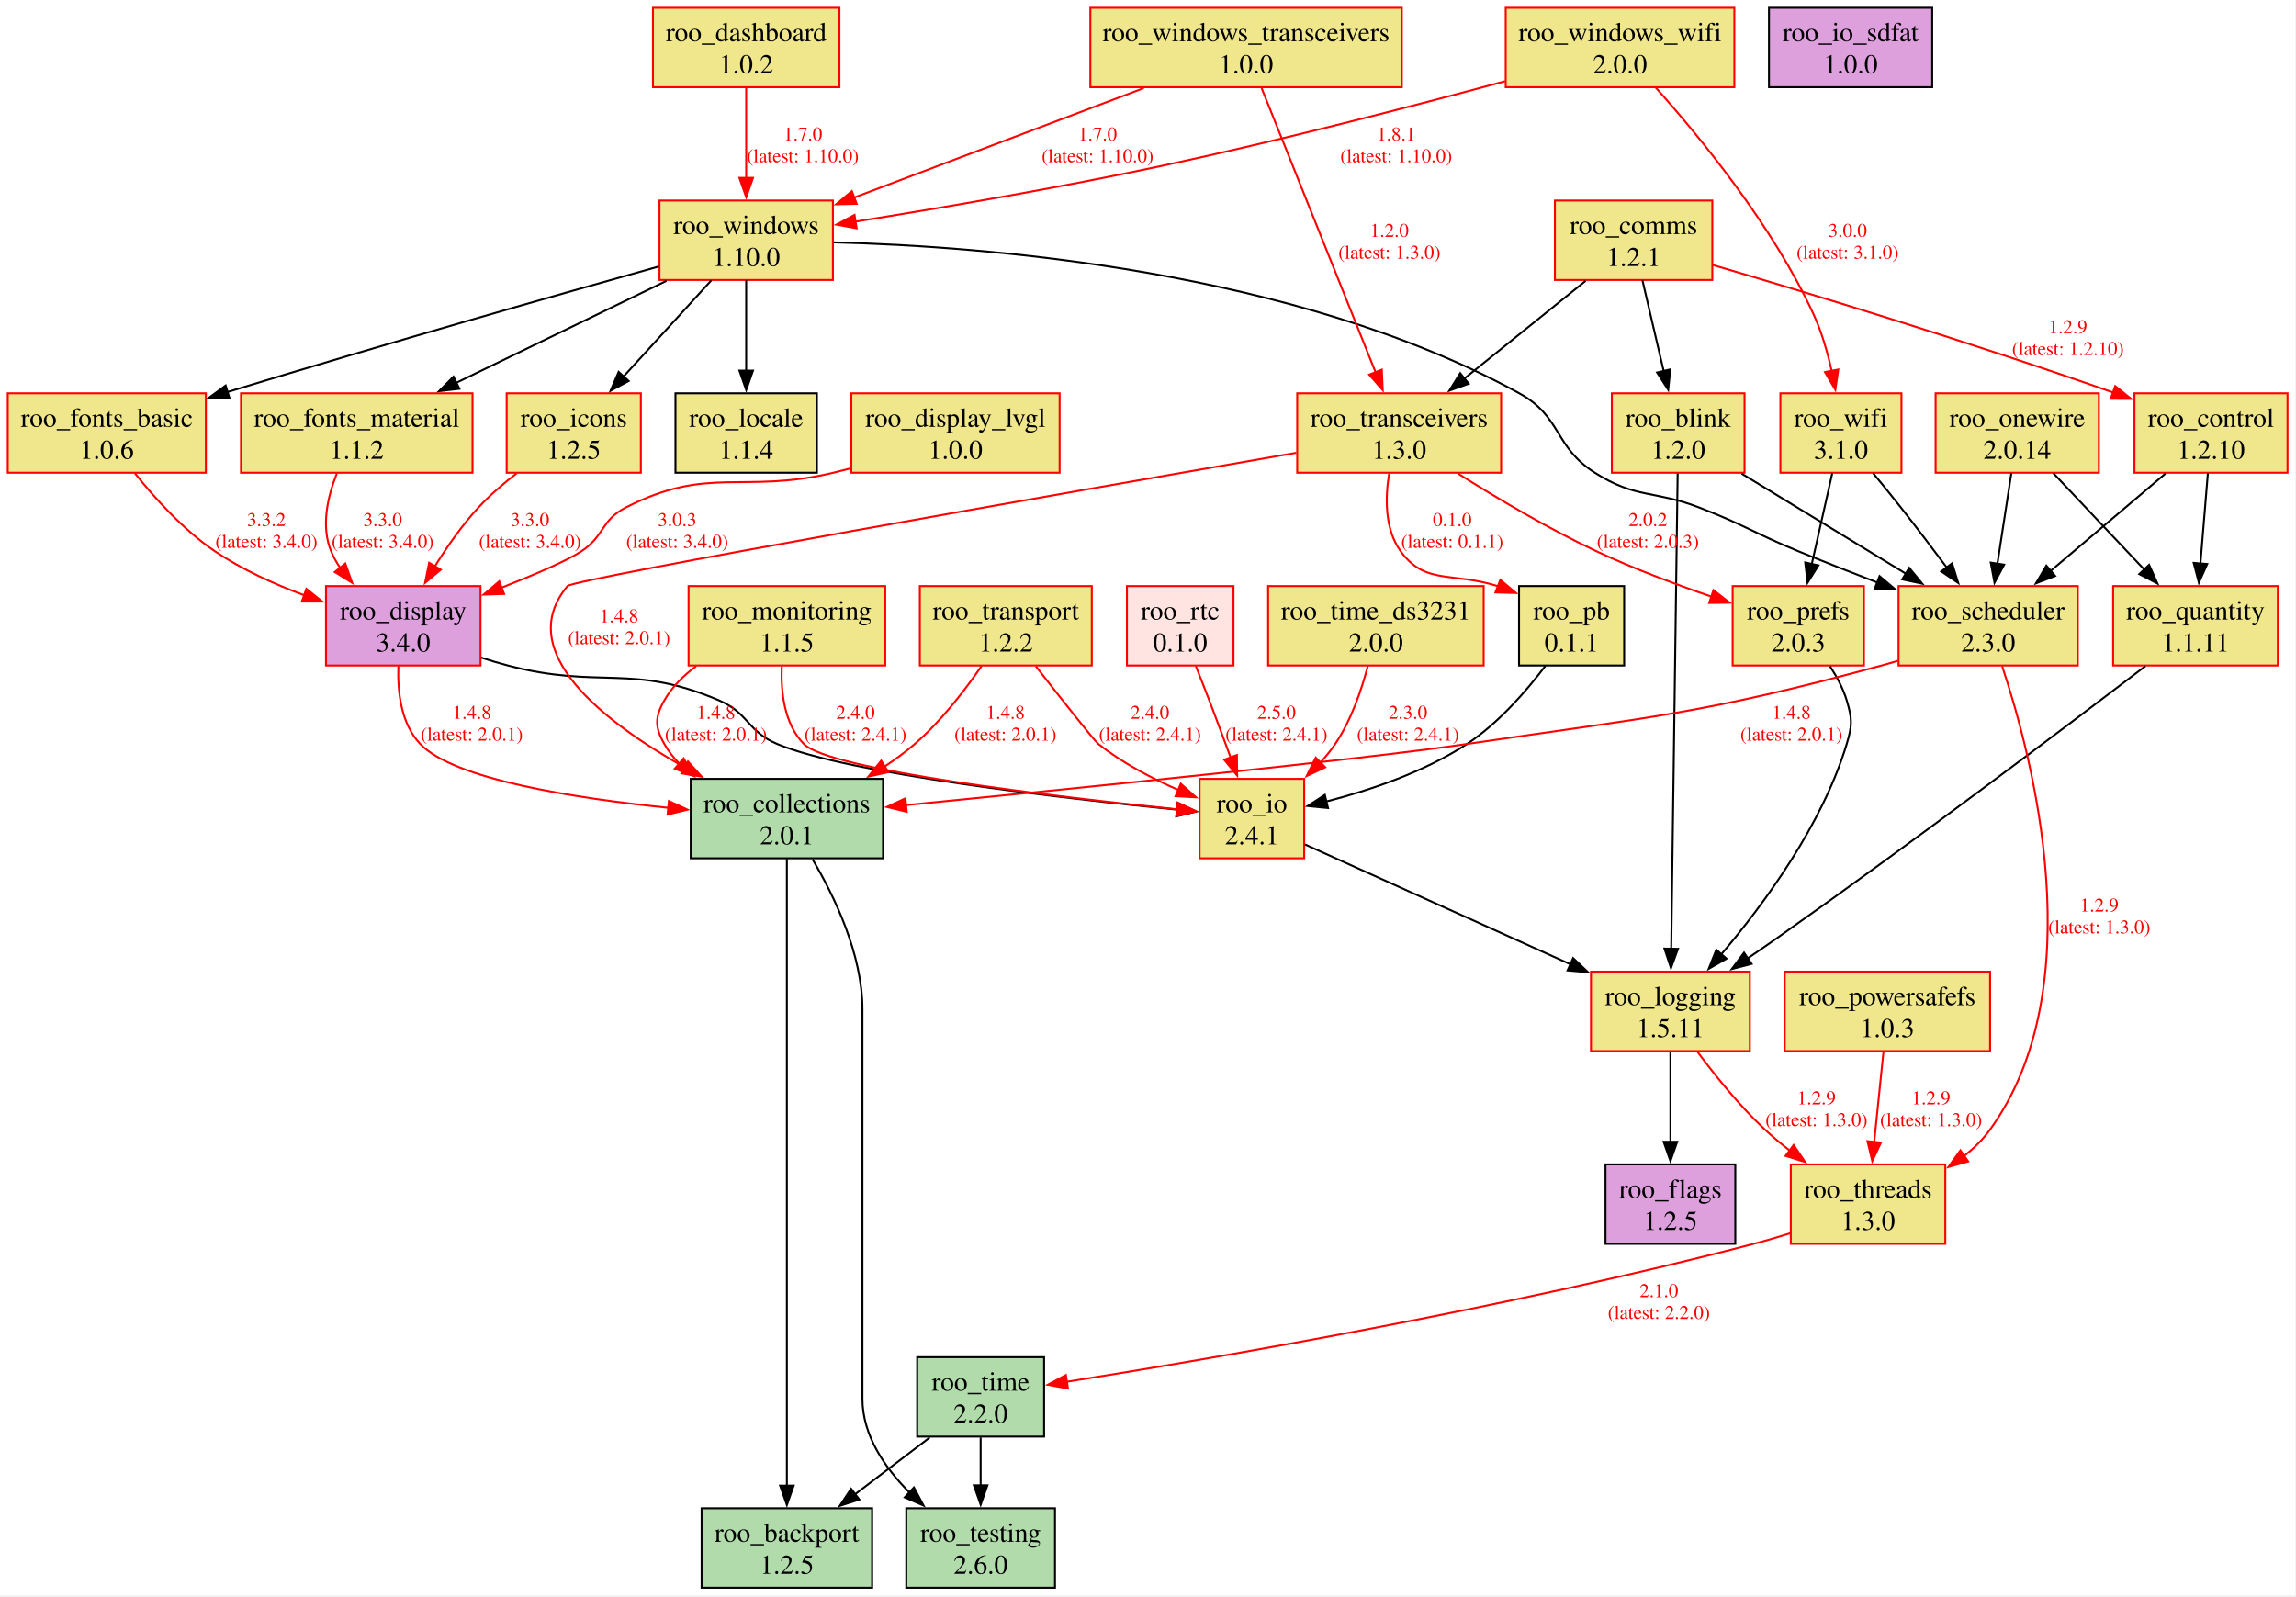
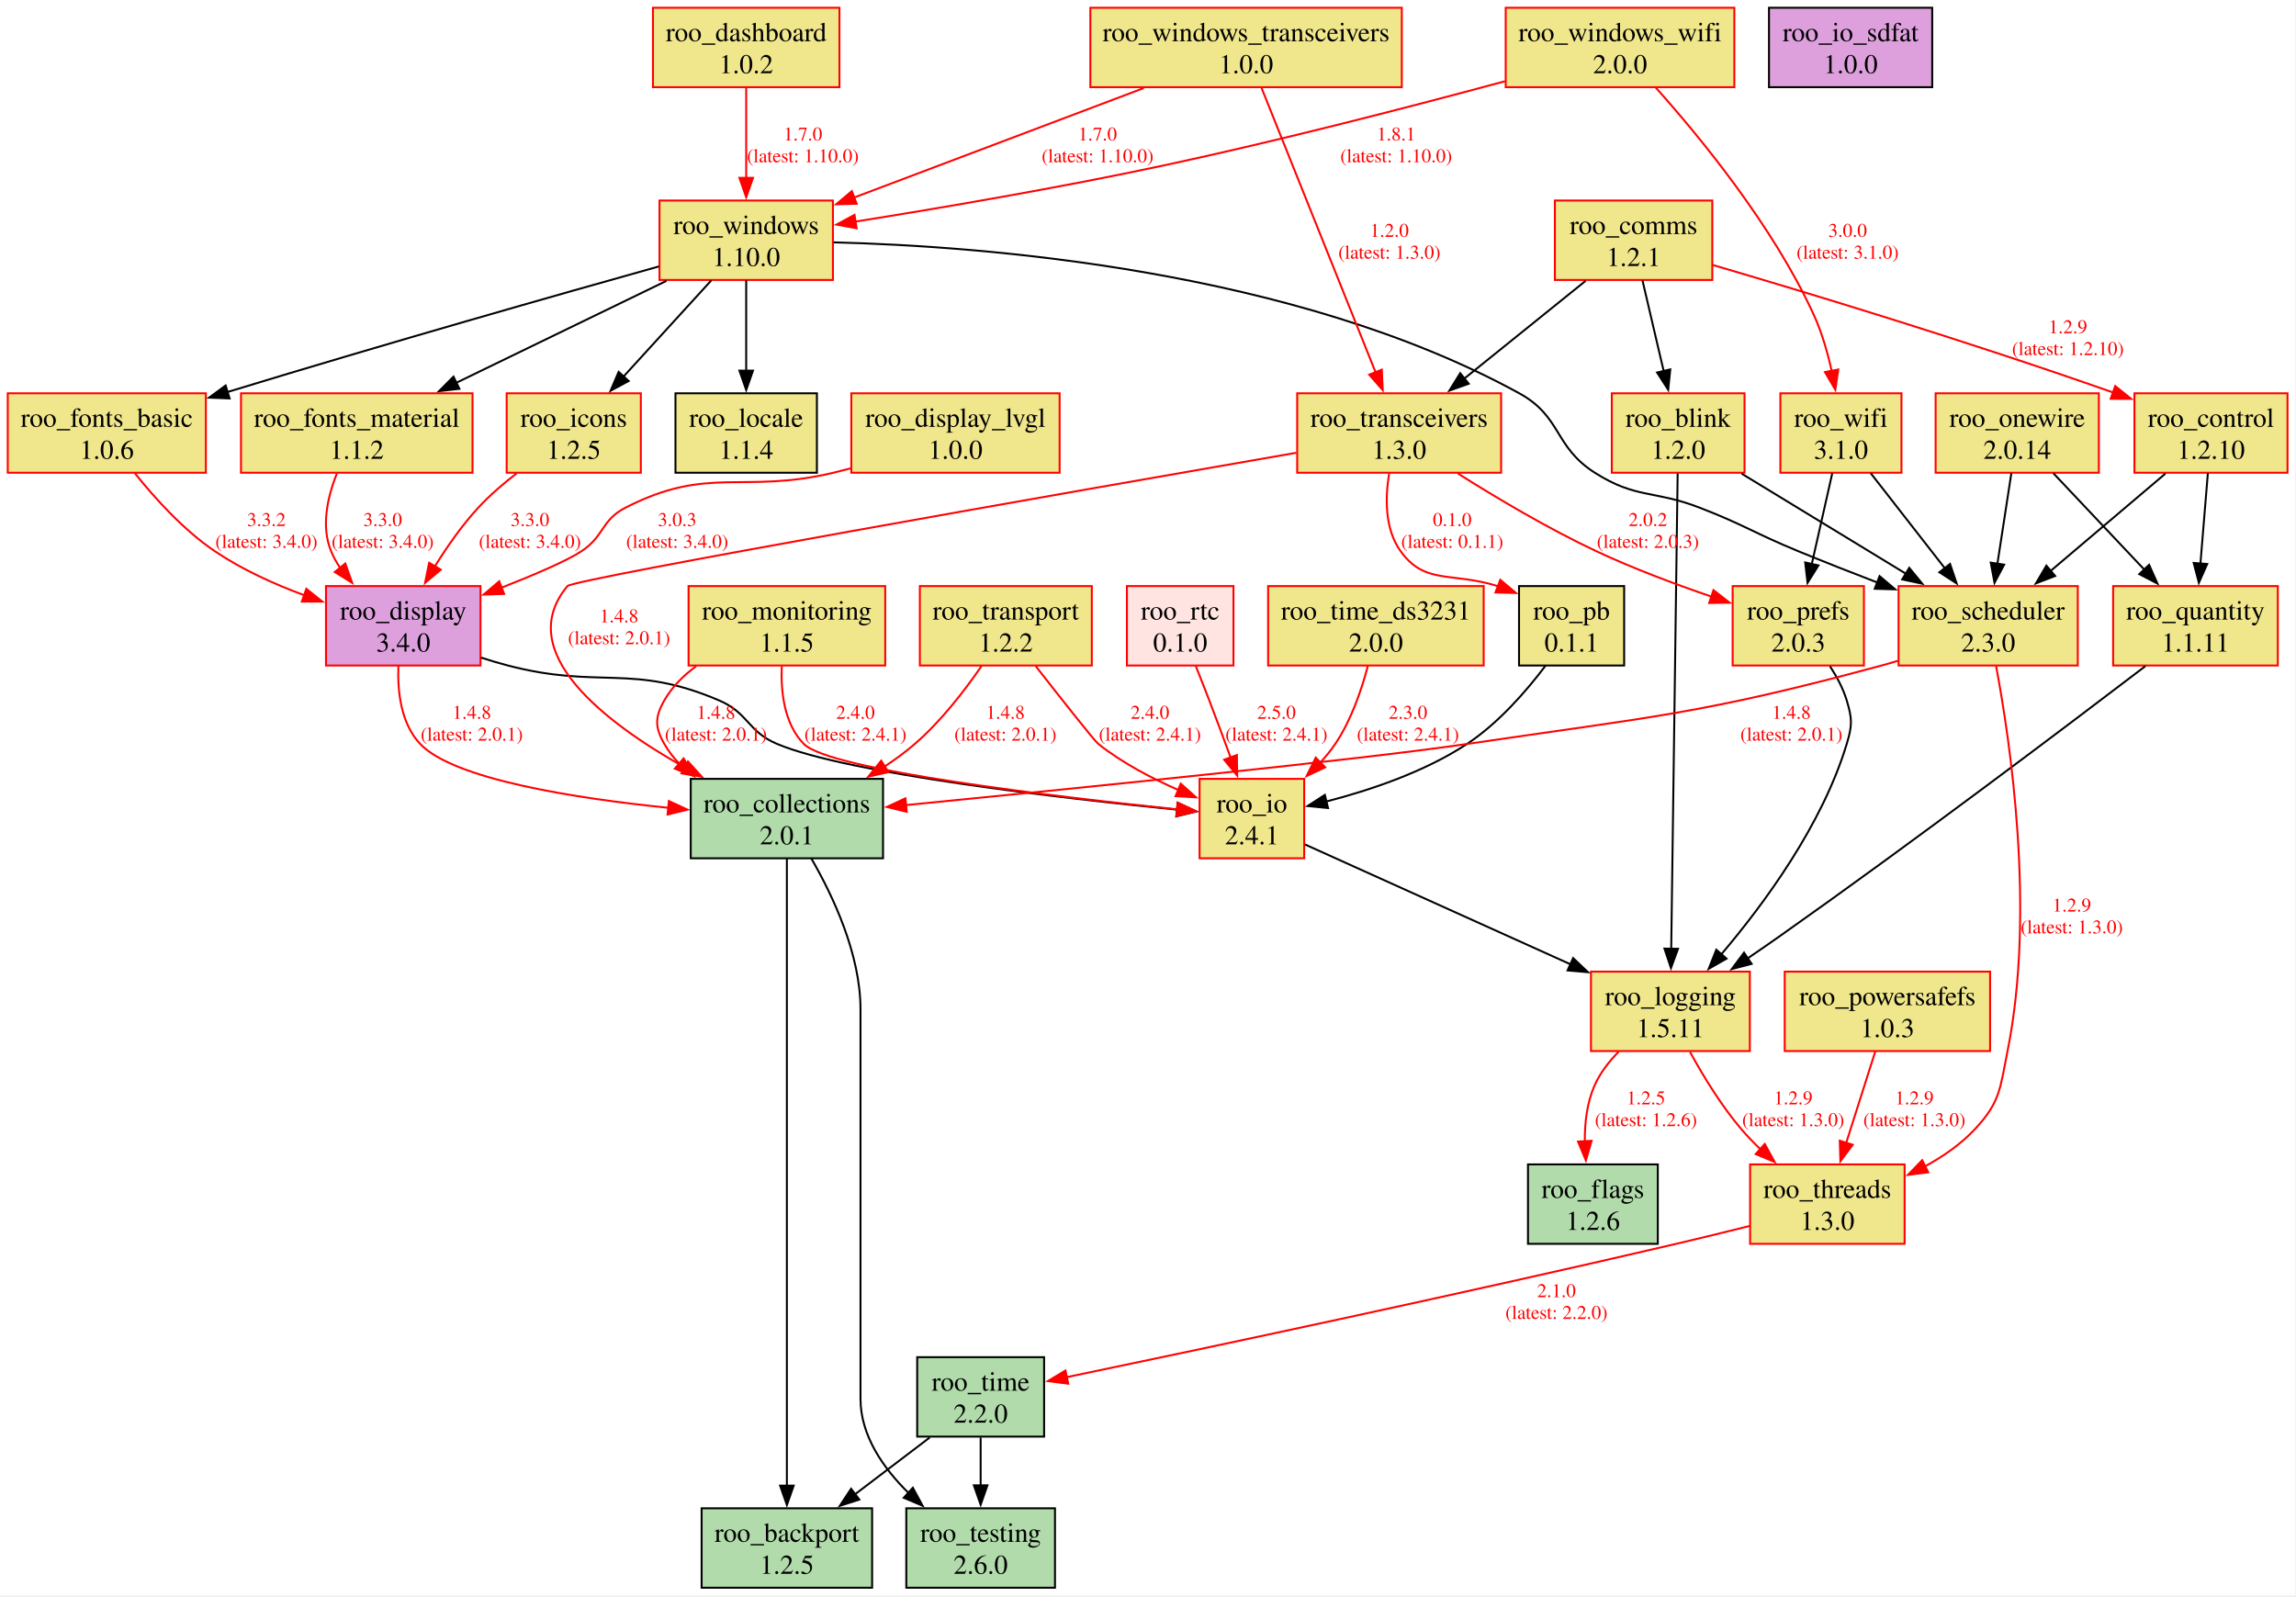
<svg xmlns="http://www.w3.org/2000/svg" width="1185pt" height="824pt" viewBox="0.00 0.00 1185.00 824.00">
  <g id="graph0" class="graph" transform="scale(1 1) rotate(0) translate(4 819.5)">
    <polygon fill="white" stroke="none" points="-4,4 -4,-819.5 1180.62,-819.5 1180.62,4 -4,4" />
    <g id="node1" class="node">
      <polygon fill="#b1dbab" stroke="black" points="446.12,-41 358.12,-41 358.12,0 446.12,0 446.12,-41" />
      <text xml:space="preserve" text-anchor="middle" x="402.12" y="-23.7" font-family="Times,serif" font-size="14.00">roo_backport</text>
      <text xml:space="preserve" text-anchor="middle" x="402.12" y="-7.2" font-family="Times,serif" font-size="14.00">1.2.5</text>
    </g>
    <g id="node2" class="node">
      <polygon fill="khaki" stroke="red" points="896.38,-616.5 827.88,-616.5 827.88,-575.5 896.38,-575.5 896.38,-616.5" />
      <text xml:space="preserve" text-anchor="middle" x="862.12" y="-599.2" font-family="Times,serif" font-size="14.00">roo_blink</text>
      <text xml:space="preserve" text-anchor="middle" x="862.12" y="-582.7" font-family="Times,serif" font-size="14.00">1.2.0</text>
    </g>
    <g id="node16" class="node">
      <polygon fill="khaki" stroke="red" points="899.12,-318 817.12,-318 817.12,-277 899.12,-277 899.12,-318" />
      <text xml:space="preserve" text-anchor="middle" x="858.12" y="-300.7" font-family="Times,serif" font-size="14.00">roo_logging</text>
      <text xml:space="preserve" text-anchor="middle" x="858.12" y="-284.2" font-family="Times,serif" font-size="14.00">1.5.11</text>
    </g>
    <g id="edge1" class="edge">
      <path fill="none" stroke="black" d="M861.86,-575.09C861.17,-524.45 859.37,-390.47 858.54,-329.5" />
      <polygon fill="black" stroke="black" points="862.05,-329.79 858.41,-319.84 855.05,-329.89 862.05,-329.79" />
    </g>
    <g id="node24" class="node">
      <polygon fill="khaki" stroke="red" points="1068.38,-517 975.88,-517 975.88,-476 1068.38,-476 1068.38,-517" />
      <text xml:space="preserve" text-anchor="middle" x="1022.12" y="-499.7" font-family="Times,serif" font-size="14.00">roo_scheduler</text>
      <text xml:space="preserve" text-anchor="middle" x="1022.12" y="-483.2" font-family="Times,serif" font-size="14.00">2.3.0</text>
    </g>
    <g id="edge2" class="edge">
      <path fill="none" stroke="black" d="M894.89,-575.03C919.37,-560.11 953.05,-539.59 979.61,-523.41" />
      <polygon fill="black" stroke="black" points="981.39,-526.42 988.11,-518.23 977.75,-520.44 981.39,-526.42" />
    </g>
    <g id="node3" class="node">
      <polygon fill="#b1dbab" stroke="black" points="451.75,-417.5 352.5,-417.5 352.5,-376.5 451.75,-376.5 451.75,-417.5" />
      <text xml:space="preserve" text-anchor="middle" x="402.12" y="-400.2" font-family="Times,serif" font-size="14.00">roo_collections</text>
      <text xml:space="preserve" text-anchor="middle" x="402.12" y="-383.7" font-family="Times,serif" font-size="14.00">2.0.1</text>
    </g>
    <g id="edge4" class="edge">
      <path fill="none" stroke="black" d="M402.12,-376.21C402.12,-356.51 402.12,-325.41 402.12,-298.5 402.12,-298.5 402.12,-298.5 402.12,-97.5 402.12,-82.7 402.12,-66.28 402.12,-52.51" />
      <polygon fill="black" stroke="black" points="405.63,-52.7 402.13,-42.7 398.63,-52.7 405.63,-52.7" />
    </g>
    <g id="node25" class="node">
      <polygon fill="#b1dbab" stroke="black" points="540.5,-41 463.75,-41 463.75,0 540.5,0 540.5,-41" />
      <text xml:space="preserve" text-anchor="middle" x="502.12" y="-23.7" font-family="Times,serif" font-size="14.00">roo_testing</text>
      <text xml:space="preserve" text-anchor="middle" x="502.12" y="-7.2" font-family="Times,serif" font-size="14.00">2.6.0</text>
    </g>
    <g id="edge3" class="edge">
-       <path fill="none" stroke="black" d="M415.33,-376.01C426.64,-356.92 441.12,-326.94 441.12,-298.5 441.12,-298.5 441.12,-298.5 441.12,-97.5 441.12,-78.73 452.59,-61.95 465.57,-48.96" />
-       <polygon fill="black" stroke="black" points="467.69,-51.77 472.66,-42.41 462.94,-46.63 467.69,-51.77" />
+       <path fill="none" stroke="black" d="M414.78,-376.33C425.83,-357.23 440.12,-327.02 440.12,-298.5 440.12,-298.5 440.12,-298.5 440.12,-97.5 440.12,-78.6 451.77,-61.81 464.97,-48.85" />
+       <polygon fill="black" stroke="black" points="467.13,-51.61 472.18,-42.3 462.43,-46.43 467.13,-51.61" />
    </g>
    <g id="node4" class="node">
      <polygon fill="khaki" stroke="red" points="879.75,-716 798.5,-716 798.5,-675 879.75,-675 879.75,-716" />
      <text xml:space="preserve" text-anchor="middle" x="839.12" y="-698.7" font-family="Times,serif" font-size="14.00">roo_comms</text>
      <text xml:space="preserve" text-anchor="middle" x="839.12" y="-682.2" font-family="Times,serif" font-size="14.00">1.2.1</text>
    </g>
    <g id="edge5" class="edge">
      <path fill="none" stroke="black" d="M843.7,-674.77C846.42,-663.06 849.95,-647.93 853.12,-634.5 853.63,-632.35 854.16,-630.13 854.69,-627.9" />
      <polygon fill="black" stroke="black" points="858.06,-628.86 856.99,-618.32 851.25,-627.23 858.06,-628.86" />
    </g>
    <g id="node5" class="node">
      <polygon fill="khaki" stroke="red" points="1176.62,-616.5 1097.62,-616.5 1097.62,-575.5 1176.62,-575.5 1176.62,-616.5" />
      <text xml:space="preserve" text-anchor="middle" x="1137.12" y="-599.2" font-family="Times,serif" font-size="14.00">roo_control</text>
      <text xml:space="preserve" text-anchor="middle" x="1137.12" y="-582.7" font-family="Times,serif" font-size="14.00">1.2.10</text>
    </g>
    <g id="edge6" class="edge">
      <path fill="none" stroke="red" d="M879.98,-682.73C927.43,-668.83 1008.23,-644.47 1086.81,-616.85" />
      <polygon fill="red" stroke="red" points="1087.69,-620.25 1095.95,-613.61 1085.35,-613.65 1087.69,-620.25" />
      <text xml:space="preserve" text-anchor="middle" x="1063.28" y="-647.5" font-family="Times,serif" font-size="10.00" fill="red">1.2.9</text>
      <text xml:space="preserve" text-anchor="middle" x="1063.28" y="-636.25" font-family="Times,serif" font-size="10.00" fill="red">(latest: 1.2.10)</text>
    </g>
    <g id="node29" class="node">
      <polygon fill="khaki" stroke="red" points="770.75,-616.5 665.5,-616.5 665.5,-575.5 770.75,-575.5 770.75,-616.5" />
      <text xml:space="preserve" text-anchor="middle" x="718.12" y="-599.2" font-family="Times,serif" font-size="14.00">roo_transceivers</text>
      <text xml:space="preserve" text-anchor="middle" x="718.12" y="-582.7" font-family="Times,serif" font-size="14.00">1.3.0</text>
    </g>
    <g id="edge7" class="edge">
      <path fill="none" stroke="black" d="M814.35,-674.53C796.24,-659.94 771.48,-639.99 751.61,-623.98" />
      <polygon fill="black" stroke="black" points="754.03,-621.44 744.05,-617.89 749.64,-626.89 754.03,-621.44" />
    </g>
    <g id="node22" class="node">
      <polygon fill="khaki" stroke="red" points="1171.62,-517 1086.62,-517 1086.62,-476 1171.62,-476 1171.62,-517" />
      <text xml:space="preserve" text-anchor="middle" x="1129.12" y="-499.7" font-family="Times,serif" font-size="14.00">roo_quantity</text>
      <text xml:space="preserve" text-anchor="middle" x="1129.12" y="-483.2" font-family="Times,serif" font-size="14.00">1.1.11</text>
    </g>
    <g id="edge8" class="edge">
      <path fill="none" stroke="black" d="M1135.51,-575.27C1134.4,-561.79 1132.91,-543.66 1131.65,-528.29" />
      <polygon fill="black" stroke="black" points="1135.17,-528.39 1130.87,-518.71 1128.19,-528.96 1135.17,-528.39" />
    </g>
    <g id="edge9" class="edge">
      <path fill="none" stroke="black" d="M1113.58,-575.03C1096.44,-560.51 1073.05,-540.67 1054.21,-524.7" />
      <polygon fill="black" stroke="black" points="1056.69,-522.22 1046.8,-518.42 1052.16,-527.55 1056.69,-522.22" />
    </g>
    <g id="node6" class="node">
      <polygon fill="khaki" stroke="red" points="429.25,-815.5 333,-815.5 333,-774.5 429.25,-774.5 429.25,-815.5" />
      <text xml:space="preserve" text-anchor="middle" x="381.12" y="-798.2" font-family="Times,serif" font-size="14.00">roo_dashboard</text>
      <text xml:space="preserve" text-anchor="middle" x="381.12" y="-781.7" font-family="Times,serif" font-size="14.00">1.0.2</text>
    </g>
    <g id="node32" class="node">
      <polygon fill="khaki" stroke="red" points="425.88,-716 336.38,-716 336.38,-675 425.88,-675 425.88,-716" />
      <text xml:space="preserve" text-anchor="middle" x="381.12" y="-698.7" font-family="Times,serif" font-size="14.00">roo_windows</text>
      <text xml:space="preserve" text-anchor="middle" x="381.12" y="-682.2" font-family="Times,serif" font-size="14.00">1.10.0</text>
    </g>
    <g id="edge10" class="edge">
      <path fill="none" stroke="red" d="M381.12,-774.27C381.12,-760.79 381.12,-742.66 381.12,-727.29" />
      <polygon fill="red" stroke="red" points="384.63,-727.71 381.13,-717.71 377.63,-727.71 384.63,-727.71" />
      <text xml:space="preserve" text-anchor="middle" x="410.38" y="-747" font-family="Times,serif" font-size="10.00" fill="red">1.7.0</text>
      <text xml:space="preserve" text-anchor="middle" x="410.38" y="-735.75" font-family="Times,serif" font-size="10.00" fill="red">(latest: 1.10.0)</text>
    </g>
    <g id="node7" class="node">
      <polygon fill="plum" stroke="red" points="244,-517 164.25,-517 164.25,-476 244,-476 244,-517" />
      <text xml:space="preserve" text-anchor="middle" x="204.12" y="-499.7" font-family="Times,serif" font-size="14.00">roo_display</text>
      <text xml:space="preserve" text-anchor="middle" x="204.12" y="-483.2" font-family="Times,serif" font-size="14.00">3.4.0</text>
    </g>
    <g id="edge11" class="edge">
      <path fill="none" stroke="red" d="M201.61,-475.72C201.11,-462.64 202.87,-446.03 212.88,-435.5 230.23,-417.24 292.54,-407.49 340.98,-402.55" />
      <polygon fill="red" stroke="red" points="341.21,-406.05 350.83,-401.6 340.54,-399.08 341.21,-406.05" />
      <text xml:space="preserve" text-anchor="middle" x="239.5" y="-448.5" font-family="Times,serif" font-size="10.00" fill="red">1.4.8</text>
      <text xml:space="preserve" text-anchor="middle" x="239.5" y="-437.25" font-family="Times,serif" font-size="10.00" fill="red">(latest: 2.0.1)</text>
    </g>
    <g id="node13" class="node">
      <polygon fill="khaki" stroke="red" points="669.12,-417.5 615.12,-417.5 615.12,-376.5 669.12,-376.5 669.12,-417.5" />
      <text xml:space="preserve" text-anchor="middle" x="642.12" y="-400.2" font-family="Times,serif" font-size="14.00">roo_io</text>
      <text xml:space="preserve" text-anchor="middle" x="642.12" y="-383.7" font-family="Times,serif" font-size="14.00">2.4.1</text>
    </g>
    <g id="edge12" class="edge">
      <path fill="none" stroke="black" d="M244.27,-480.09C248.9,-478.59 253.59,-477.18 258.12,-476 305.64,-463.61 321.97,-477.28 367.12,-458 382.45,-451.45 381.76,-441.95 397.12,-435.5 433.67,-420.15 544.49,-407.47 603.76,-401.57" />
      <polygon fill="black" stroke="black" points="603.77,-405.09 613.38,-400.63 603.09,-398.12 603.77,-405.09" />
    </g>
    <g id="node8" class="node">
      <polygon fill="khaki" stroke="red" points="542.88,-616.5 435.38,-616.5 435.38,-575.5 542.88,-575.5 542.88,-616.5" />
      <text xml:space="preserve" text-anchor="middle" x="489.12" y="-599.2" font-family="Times,serif" font-size="14.00">roo_display_lvgl</text>
      <text xml:space="preserve" text-anchor="middle" x="489.12" y="-582.7" font-family="Times,serif" font-size="14.00">1.0.0</text>
    </g>
    <g id="edge13" class="edge">
      <path fill="none" stroke="red" d="M434.96,-577.73C431.98,-576.94 429.02,-576.19 426.12,-575.5 379.1,-564.33 361.9,-579.52 318.88,-557.5 306.22,-551.02 307.99,-542.83 296.12,-535 288.62,-530.04 271.94,-522.9 254.83,-516.17" />
      <polygon fill="red" stroke="red" points="256.19,-512.94 245.6,-512.6 253.67,-519.47 256.19,-512.94" />
      <text xml:space="preserve" text-anchor="middle" x="345.5" y="-548" font-family="Times,serif" font-size="10.00" fill="red">3.0.3</text>
      <text xml:space="preserve" text-anchor="middle" x="345.5" y="-536.75" font-family="Times,serif" font-size="10.00" fill="red">(latest: 3.4.0)</text>
    </g>
    <g id="node9" class="node">
-       <polygon fill="plum" stroke="black" points="891.62,-218.5 824.62,-218.5 824.62,-177.5 891.62,-177.5 891.62,-218.5" />
-       <text xml:space="preserve" text-anchor="middle" x="858.12" y="-201.2" font-family="Times,serif" font-size="14.00">roo_flags</text>
-       <text xml:space="preserve" text-anchor="middle" x="858.12" y="-184.7" font-family="Times,serif" font-size="14.00">1.2.5</text>
+       <polygon fill="#b1dbab" stroke="black" points="851.62,-218.5 784.62,-218.5 784.62,-177.5 851.62,-177.5 851.62,-218.5" />
+       <text xml:space="preserve" text-anchor="middle" x="818.12" y="-201.2" font-family="Times,serif" font-size="14.00">roo_flags</text>
+       <text xml:space="preserve" text-anchor="middle" x="818.12" y="-184.7" font-family="Times,serif" font-size="14.00">1.2.6</text>
    </g>
    <g id="node10" class="node">
      <polygon fill="khaki" stroke="red" points="102.25,-616.5 0,-616.5 0,-575.5 102.25,-575.5 102.25,-616.5" />
      <text xml:space="preserve" text-anchor="middle" x="51.12" y="-599.2" font-family="Times,serif" font-size="14.00">roo_fonts_basic</text>
      <text xml:space="preserve" text-anchor="middle" x="51.12" y="-582.7" font-family="Times,serif" font-size="14.00">1.0.6</text>
    </g>
    <g id="edge14" class="edge">
      <path fill="none" stroke="red" d="M65.61,-575.24C75.91,-562.34 90.74,-545.92 106.88,-535 120.88,-525.52 137.61,-517.97 153.22,-512.19" />
      <polygon fill="red" stroke="red" points="154.1,-515.6 162.37,-508.98 151.78,-508.99 154.1,-515.6" />
      <text xml:space="preserve" text-anchor="middle" x="133.5" y="-548" font-family="Times,serif" font-size="10.00" fill="red">3.3.2</text>
      <text xml:space="preserve" text-anchor="middle" x="133.5" y="-536.75" font-family="Times,serif" font-size="10.00" fill="red">(latest: 3.4.0)</text>
    </g>
    <g id="node11" class="node">
      <polygon fill="khaki" stroke="red" points="239.88,-616.5 120.38,-616.5 120.38,-575.5 239.88,-575.5 239.88,-616.5" />
      <text xml:space="preserve" text-anchor="middle" x="180.12" y="-599.2" font-family="Times,serif" font-size="14.00">roo_fonts_material</text>
      <text xml:space="preserve" text-anchor="middle" x="180.12" y="-582.7" font-family="Times,serif" font-size="14.00">1.1.2</text>
    </g>
    <g id="edge15" class="edge">
      <path fill="none" stroke="red" d="M169.81,-575.02C165.09,-563.09 161.59,-547.82 166.88,-535 168.12,-531.98 169.74,-529.07 171.61,-526.3" />
      <polygon fill="red" stroke="red" points="174.22,-528.65 177.77,-518.66 168.77,-524.25 174.22,-528.65" />
      <text xml:space="preserve" text-anchor="middle" x="193.5" y="-548" font-family="Times,serif" font-size="10.00" fill="red">3.3.0</text>
      <text xml:space="preserve" text-anchor="middle" x="193.5" y="-536.75" font-family="Times,serif" font-size="10.00" fill="red">(latest: 3.4.0)</text>
    </g>
    <g id="node12" class="node">
      <polygon fill="khaki" stroke="red" points="326.75,-616.5 257.5,-616.5 257.5,-575.5 326.75,-575.5 326.75,-616.5" />
      <text xml:space="preserve" text-anchor="middle" x="292.12" y="-599.2" font-family="Times,serif" font-size="14.00">roo_icons</text>
      <text xml:space="preserve" text-anchor="middle" x="292.12" y="-582.7" font-family="Times,serif" font-size="14.00">1.2.5</text>
    </g>
    <g id="edge16" class="edge">
      <path fill="none" stroke="red" d="M262.58,-575.14C255.71,-569.84 248.71,-563.81 242.88,-557.5 234.47,-548.42 226.74,-537.31 220.42,-527.13" />
      <polygon fill="red" stroke="red" points="223.5,-525.46 215.38,-518.66 217.49,-529.04 223.5,-525.46" />
      <text xml:space="preserve" text-anchor="middle" x="269.5" y="-548" font-family="Times,serif" font-size="10.00" fill="red">3.3.0</text>
      <text xml:space="preserve" text-anchor="middle" x="269.5" y="-536.75" font-family="Times,serif" font-size="10.00" fill="red">(latest: 3.4.0)</text>
    </g>
    <g id="edge17" class="edge">
      <path fill="none" stroke="black" d="M669.48,-383.65C703.88,-368.12 763.64,-341.15 806.69,-321.72" />
      <polygon fill="black" stroke="black" points="807.92,-325 815.59,-317.7 805.04,-318.62 807.92,-325" />
    </g>
    <g id="node14" class="node">
      <polygon fill="plum" stroke="black" points="993.25,-815.5 909,-815.5 909,-774.5 993.25,-774.5 993.25,-815.5" />
      <text xml:space="preserve" text-anchor="middle" x="951.12" y="-798.2" font-family="Times,serif" font-size="14.00">roo_io_sdfat</text>
      <text xml:space="preserve" text-anchor="middle" x="951.12" y="-781.7" font-family="Times,serif" font-size="14.00">1.0.0</text>
    </g>
    <g id="node15" class="node">
      <polygon fill="khaki" stroke="black" points="417.62,-616.5 344.62,-616.5 344.62,-575.5 417.62,-575.5 417.62,-616.5" />
      <text xml:space="preserve" text-anchor="middle" x="381.12" y="-599.2" font-family="Times,serif" font-size="14.00">roo_locale</text>
      <text xml:space="preserve" text-anchor="middle" x="381.12" y="-582.7" font-family="Times,serif" font-size="14.00">1.1.4</text>
    </g>
    <g id="edge18" class="edge">
-       <path fill="none" stroke="black" d="M858.12,-276.77C858.12,-263.29 858.12,-245.16 858.12,-229.79" />
-       <polygon fill="black" stroke="black" points="861.63,-230.21 858.13,-220.21 854.63,-230.21 861.63,-230.21" />
+       <path fill="none" stroke="red" d="M831.44,-276.69C826.35,-271.54 821.73,-265.57 818.88,-259 815.05,-250.2 813.88,-239.97 813.95,-230.47" />
+       <polygon fill="red" stroke="red" points="817.44,-230.69 814.51,-220.51 810.45,-230.29 817.44,-230.69" />
+       <text xml:space="preserve" text-anchor="middle" x="845.5" y="-249.5" font-family="Times,serif" font-size="10.00" fill="red">1.2.5</text>
+       <text xml:space="preserve" text-anchor="middle" x="845.5" y="-238.25" font-family="Times,serif" font-size="10.00" fill="red">(latest: 1.2.6)</text>
    </g>
    <g id="node26" class="node">
-       <polygon fill="khaki" stroke="red" points="1000,-218.5 920.25,-218.5 920.25,-177.5 1000,-177.5 1000,-218.5" />
-       <text xml:space="preserve" text-anchor="middle" x="960.12" y="-201.2" font-family="Times,serif" font-size="14.00">roo_threads</text>
-       <text xml:space="preserve" text-anchor="middle" x="960.12" y="-184.7" font-family="Times,serif" font-size="14.00">1.3.0</text>
+       <polygon fill="khaki" stroke="red" points="979,-218.5 899.25,-218.5 899.25,-177.5 979,-177.5 979,-218.5" />
+       <text xml:space="preserve" text-anchor="middle" x="939.12" y="-201.2" font-family="Times,serif" font-size="14.00">roo_threads</text>
+       <text xml:space="preserve" text-anchor="middle" x="939.12" y="-184.7" font-family="Times,serif" font-size="14.00">1.3.0</text>
    </g>
    <g id="edge19" class="edge">
-       <path fill="none" stroke="red" d="M872.04,-276.69C881.18,-264.4 893.83,-248.68 906.88,-236.5 910.85,-232.79 915.21,-229.15 919.67,-225.68" />
-       <polygon fill="red" stroke="red" points="921.72,-228.52 927.66,-219.75 917.55,-222.9 921.72,-228.52" />
-       <text xml:space="preserve" text-anchor="middle" x="933.5" y="-249.5" font-family="Times,serif" font-size="10.00" fill="red">1.2.9</text>
-       <text xml:space="preserve" text-anchor="middle" x="933.5" y="-238.25" font-family="Times,serif" font-size="10.00" fill="red">(latest: 1.3.0)</text>
+       <path fill="none" stroke="red" d="M868.25,-276.52C874.94,-264.31 884.38,-248.74 894.88,-236.5 897.9,-232.97 901.27,-229.5 904.76,-226.18" />
+       <polygon fill="red" stroke="red" points="906.82,-229.04 911.91,-219.75 902.13,-223.83 906.82,-229.04" />
+       <text xml:space="preserve" text-anchor="middle" x="921.5" y="-249.5" font-family="Times,serif" font-size="10.00" fill="red">1.2.9</text>
+       <text xml:space="preserve" text-anchor="middle" x="921.5" y="-238.25" font-family="Times,serif" font-size="10.00" fill="red">(latest: 1.3.0)</text>
    </g>
    <g id="node17" class="node">
      <polygon fill="khaki" stroke="red" points="452.88,-517 351.38,-517 351.38,-476 452.88,-476 452.88,-517" />
      <text xml:space="preserve" text-anchor="middle" x="402.12" y="-499.7" font-family="Times,serif" font-size="14.00">roo_monitoring</text>
      <text xml:space="preserve" text-anchor="middle" x="402.12" y="-483.2" font-family="Times,serif" font-size="14.00">1.1.5</text>
    </g>
    <g id="edge20" class="edge">
      <path fill="none" stroke="red" d="M355.27,-475.61C348.71,-470.81 342.86,-464.99 338.88,-458 333.93,-449.31 333.93,-444.19 338.88,-435.5 340.99,-431.79 343.63,-428.4 346.63,-425.33" />
      <polygon fill="red" stroke="red" points="348.83,-428.05 354.12,-418.88 344.26,-422.75 348.83,-428.05" />
      <text xml:space="preserve" text-anchor="middle" x="365.5" y="-448.5" font-family="Times,serif" font-size="10.00" fill="red">1.4.8</text>
      <text xml:space="preserve" text-anchor="middle" x="365.5" y="-437.25" font-family="Times,serif" font-size="10.00" fill="red">(latest: 2.0.1)</text>
    </g>
    <g id="edge21" class="edge">
      <path fill="none" stroke="red" d="M399.49,-475.61C398.94,-462.48 400.69,-445.85 410.88,-435.5 424.21,-421.95 541.39,-408.19 603.64,-401.76" />
      <polygon fill="red" stroke="red" points="603.85,-405.25 613.44,-400.76 603.14,-398.29 603.85,-405.25" />
      <text xml:space="preserve" text-anchor="middle" x="437.5" y="-448.5" font-family="Times,serif" font-size="10.00" fill="red">2.4.0</text>
      <text xml:space="preserve" text-anchor="middle" x="437.5" y="-437.25" font-family="Times,serif" font-size="10.00" fill="red">(latest: 2.4.1)</text>
    </g>
    <g id="node18" class="node">
      <polygon fill="khaki" stroke="red" points="1079.25,-616.5 995,-616.5 995,-575.5 1079.25,-575.5 1079.25,-616.5" />
      <text xml:space="preserve" text-anchor="middle" x="1037.12" y="-599.2" font-family="Times,serif" font-size="14.00">roo_onewire</text>
      <text xml:space="preserve" text-anchor="middle" x="1037.12" y="-582.7" font-family="Times,serif" font-size="14.00">2.0.14</text>
    </g>
    <g id="edge23" class="edge">
      <path fill="none" stroke="black" d="M1055.74,-575.27C1069.33,-560.86 1087.94,-541.14 1103.02,-525.17" />
      <polygon fill="black" stroke="black" points="1105.18,-527.98 1109.5,-518.3 1100.09,-523.17 1105.18,-527.98" />
    </g>
    <g id="edge22" class="edge">
      <path fill="none" stroke="black" d="M1034.09,-575.27C1032.02,-561.79 1029.23,-543.66 1026.86,-528.29" />
      <polygon fill="black" stroke="black" points="1030.37,-528.05 1025.39,-518.7 1023.45,-529.11 1030.37,-528.05" />
    </g>
    <g id="node19" class="node">
      <polygon fill="khaki" stroke="black" points="834.25,-517 780,-517 780,-476 834.25,-476 834.25,-517" />
      <text xml:space="preserve" text-anchor="middle" x="807.12" y="-499.7" font-family="Times,serif" font-size="14.00">roo_pb</text>
      <text xml:space="preserve" text-anchor="middle" x="807.12" y="-483.2" font-family="Times,serif" font-size="14.00">0.1.1</text>
    </g>
    <g id="edge24" class="edge">
      <path fill="none" stroke="black" d="M793.58,-475.78C783.71,-462.73 769.28,-446.13 753.12,-435.5 731.13,-421.03 703,-411.61 680.56,-405.82" />
      <polygon fill="black" stroke="black" points="681.42,-402.43 670.88,-403.48 679.78,-409.23 681.42,-402.43" />
    </g>
    <g id="node20" class="node">
      <polygon fill="khaki" stroke="red" points="1023.12,-318 917.12,-318 917.12,-277 1023.12,-277 1023.12,-318" />
      <text xml:space="preserve" text-anchor="middle" x="970.12" y="-300.7" font-family="Times,serif" font-size="14.00">roo_powersafefs</text>
      <text xml:space="preserve" text-anchor="middle" x="970.12" y="-284.2" font-family="Times,serif" font-size="14.00">1.0.3</text>
    </g>
    <g id="edge25" class="edge">
-       <path fill="none" stroke="red" d="M968.1,-276.77C966.72,-263.29 964.86,-245.16 963.28,-229.79" />
-       <polygon fill="red" stroke="red" points="966.8,-229.8 962.3,-220.21 959.84,-230.51 966.8,-229.8" />
-       <text xml:space="preserve" text-anchor="middle" x="992.65" y="-249.5" font-family="Times,serif" font-size="10.00" fill="red">1.2.9</text>
-       <text xml:space="preserve" text-anchor="middle" x="992.65" y="-238.25" font-family="Times,serif" font-size="10.00" fill="red">(latest: 1.3.0)</text>
+       <path fill="none" stroke="red" d="M963.85,-276.77C959.52,-263.16 953.69,-244.8 948.77,-229.34" />
+       <polygon fill="red" stroke="red" points="952.21,-228.61 945.85,-220.14 945.54,-230.73 952.21,-228.61" />
+       <text xml:space="preserve" text-anchor="middle" x="984.03" y="-249.5" font-family="Times,serif" font-size="10.00" fill="red">1.2.9</text>
+       <text xml:space="preserve" text-anchor="middle" x="984.03" y="-238.25" font-family="Times,serif" font-size="10.00" fill="red">(latest: 1.3.0)</text>
    </g>
    <g id="node21" class="node">
      <polygon fill="khaki" stroke="red" points="958,-517 890.25,-517 890.25,-476 958,-476 958,-517" />
      <text xml:space="preserve" text-anchor="middle" x="924.12" y="-499.7" font-family="Times,serif" font-size="14.00">roo_prefs</text>
      <text xml:space="preserve" text-anchor="middle" x="924.12" y="-483.2" font-family="Times,serif" font-size="14.00">2.0.3</text>
    </g>
    <g id="edge26" class="edge">
      <path fill="none" stroke="black" d="M940.5,-475.59C944.03,-470.2 947.27,-464.14 949.12,-458 952.02,-448.43 952.01,-445.07 949.12,-435.5 936.5,-393.69 906.48,-352.93 884.35,-326.89" />
      <polygon fill="black" stroke="black" points="887.09,-324.71 877.89,-319.46 881.81,-329.31 887.09,-324.71" />
    </g>
    <g id="edge27" class="edge">
      <path fill="none" stroke="black" d="M1103.28,-475.69C1063.2,-445.13 983.44,-384.88 914.12,-336 908.86,-332.29 903.26,-328.43 897.73,-324.67" />
      <polygon fill="black" stroke="black" points="900.04,-322.01 889.79,-319.32 896.12,-327.81 900.04,-322.01" />
    </g>
    <g id="node23" class="node">
      <polygon fill="mistyrose" stroke="red" points="632.62,-517 577.62,-517 577.62,-476 632.62,-476 632.62,-517" />
      <text xml:space="preserve" text-anchor="middle" x="605.12" y="-499.7" font-family="Times,serif" font-size="14.00">roo_rtc</text>
      <text xml:space="preserve" text-anchor="middle" x="605.12" y="-483.2" font-family="Times,serif" font-size="14.00">0.1.0</text>
    </g>
    <g id="edge28" class="edge">
      <path fill="none" stroke="red" d="M613.17,-475.69C615.45,-469.99 617.92,-463.76 620.12,-458 623.81,-448.39 627.71,-437.88 631.18,-428.37" />
      <polygon fill="red" stroke="red" points="634.39,-429.8 634.52,-419.2 627.81,-427.4 634.39,-429.8" />
      <text xml:space="preserve" text-anchor="middle" x="654.78" y="-448.5" font-family="Times,serif" font-size="10.00" fill="red">2.5.0</text>
      <text xml:space="preserve" text-anchor="middle" x="654.78" y="-437.25" font-family="Times,serif" font-size="10.00" fill="red">(latest: 2.4.1)</text>
    </g>
    <g id="edge29" class="edge">
      <path fill="none" stroke="red" d="M975.47,-478.41C972.66,-477.55 969.86,-476.74 967.12,-476 873.68,-450.75 848.88,-449.65 753.12,-435.5 698.86,-427.48 548.84,-412.34 463.53,-403.96" />
      <polygon fill="red" stroke="red" points="463.99,-400.49 453.7,-402.99 463.31,-407.45 463.99,-400.49" />
      <text xml:space="preserve" text-anchor="middle" x="920.56" y="-448.5" font-family="Times,serif" font-size="10.00" fill="red">1.4.8</text>
      <text xml:space="preserve" text-anchor="middle" x="920.56" y="-437.25" font-family="Times,serif" font-size="10.00" fill="red">(latest: 2.0.1)</text>
    </g>
    <g id="edge30" class="edge">
-       <path fill="none" stroke="red" d="M1029.35,-475.61C1044.96,-428.81 1076.36,-310.09 1023.12,-236.5 1019.44,-231.41 1014.84,-226.89 1009.8,-222.9" />
-       <polygon fill="red" stroke="red" points="1011.82,-220.04 1001.62,-217.17 1007.8,-225.78 1011.82,-220.04" />
-       <text xml:space="preserve" text-anchor="middle" x="1079.48" y="-349" font-family="Times,serif" font-size="10.00" fill="red">1.2.9</text>
-       <text xml:space="preserve" text-anchor="middle" x="1079.48" y="-337.75" font-family="Times,serif" font-size="10.00" fill="red">(latest: 1.3.0)</text>
+       <path fill="none" stroke="red" d="M1026.22,-475.67C1033.49,-437.01 1046.63,-349.03 1032.12,-277 1028.27,-257.86 1028.5,-250.72 1015.12,-236.5 1007.94,-228.87 998.87,-222.58 989.52,-217.48" />
+       <polygon fill="red" stroke="red" points="991.21,-214.41 980.7,-213.07 988.08,-220.67 991.21,-214.41" />
+       <text xml:space="preserve" text-anchor="middle" x="1065.28" y="-349" font-family="Times,serif" font-size="10.00" fill="red">1.2.9</text>
+       <text xml:space="preserve" text-anchor="middle" x="1065.28" y="-337.75" font-family="Times,serif" font-size="10.00" fill="red">(latest: 1.3.0)</text>
    </g>
    <g id="node27" class="node">
      <polygon fill="#b1dbab" stroke="black" points="534.88,-119 469.38,-119 469.38,-78 534.88,-78 534.88,-119" />
      <text xml:space="preserve" text-anchor="middle" x="502.12" y="-101.7" font-family="Times,serif" font-size="14.00">roo_time</text>
      <text xml:space="preserve" text-anchor="middle" x="502.12" y="-85.2" font-family="Times,serif" font-size="14.00">2.2.0</text>
    </g>
    <g id="edge31" class="edge">
-       <path fill="none" stroke="red" d="M920.02,-182.99C913.74,-181.02 907.28,-179.11 901.12,-177.5 773.93,-144.19 620.57,-118.06 546.48,-106.29" />
-       <polygon fill="red" stroke="red" points="547.2,-102.86 536.78,-104.76 546.12,-109.78 547.2,-102.86" />
-       <text xml:space="preserve" text-anchor="middle" x="852.18" y="-150" font-family="Times,serif" font-size="10.00" fill="red">2.1.0</text>
-       <text xml:space="preserve" text-anchor="middle" x="852.18" y="-138.75" font-family="Times,serif" font-size="10.00" fill="red">(latest: 2.2.0)</text>
+       <path fill="none" stroke="red" d="M899.1,-186.74C886.93,-183.69 873.49,-180.39 861.12,-177.5 748.1,-151.1 614.36,-122.82 546.47,-108.67" />
+       <polygon fill="red" stroke="red" points="547.35,-105.28 536.85,-106.67 545.92,-112.13 547.35,-105.28" />
+       <text xml:space="preserve" text-anchor="middle" x="799.31" y="-150" font-family="Times,serif" font-size="10.00" fill="red">2.1.0</text>
+       <text xml:space="preserve" text-anchor="middle" x="799.31" y="-138.75" font-family="Times,serif" font-size="10.00" fill="red">(latest: 2.2.0)</text>
    </g>
    <g id="edge33" class="edge">
      <path fill="none" stroke="black" d="M475.85,-77.53C464.02,-68.54 449.89,-57.8 437.18,-48.14" />
      <polygon fill="black" stroke="black" points="439.51,-45.51 429.43,-42.25 435.27,-51.09 439.51,-45.51" />
    </g>
    <g id="edge32" class="edge">
      <path fill="none" stroke="black" d="M502.12,-77.53C502.12,-69.94 502.12,-61.1 502.12,-52.71" />
      <polygon fill="black" stroke="black" points="505.63,-52.85 502.13,-42.85 498.63,-52.85 505.63,-52.85" />
    </g>
    <g id="node28" class="node">
      <polygon fill="khaki" stroke="red" points="761.75,-517 650.5,-517 650.5,-476 761.75,-476 761.75,-517" />
      <text xml:space="preserve" text-anchor="middle" x="706.12" y="-499.7" font-family="Times,serif" font-size="14.00">roo_time_ds3231</text>
      <text xml:space="preserve" text-anchor="middle" x="706.12" y="-483.2" font-family="Times,serif" font-size="14.00">2.0.0</text>
    </g>
    <g id="edge34" class="edge">
      <path fill="none" stroke="red" d="M701.94,-475.67C698.7,-463.37 693.35,-447.65 685.12,-435.5 682.82,-432.1 680.14,-428.82 677.26,-425.71" />
      <polygon fill="red" stroke="red" points="679.97,-423.46 670.38,-418.96 675.07,-428.46 679.97,-423.46" />
      <text xml:space="preserve" text-anchor="middle" x="722.66" y="-448.5" font-family="Times,serif" font-size="10.00" fill="red">2.3.0</text>
      <text xml:space="preserve" text-anchor="middle" x="722.66" y="-437.25" font-family="Times,serif" font-size="10.00" fill="red">(latest: 2.4.1)</text>
    </g>
    <g id="edge36" class="edge">
      <path fill="none" stroke="red" d="M665.07,-585.81C550.9,-565.97 291.9,-520.63 288.88,-517 260.62,-483.15 307.8,-446.78 349.6,-423.28" />
      <polygon fill="red" stroke="red" points="351.07,-426.47 358.18,-418.61 347.73,-420.32 351.07,-426.47" />
      <text xml:space="preserve" text-anchor="middle" x="315.5" y="-498.25" font-family="Times,serif" font-size="10.00" fill="red">1.4.8</text>
      <text xml:space="preserve" text-anchor="middle" x="315.5" y="-487" font-family="Times,serif" font-size="10.00" fill="red">(latest: 2.0.1)</text>
    </g>
    <g id="edge35" class="edge">
      <path fill="none" stroke="red" d="M712.95,-575.1C710.88,-562.46 710.64,-546.4 718.88,-535 731.52,-517.5 744.93,-524.49 769.18,-516.93" />
      <polygon fill="red" stroke="red" points="770.32,-520.24 778.43,-513.42 767.83,-513.7 770.32,-520.24" />
      <text xml:space="preserve" text-anchor="middle" x="745.5" y="-548" font-family="Times,serif" font-size="10.00" fill="red">0.1.0</text>
      <text xml:space="preserve" text-anchor="middle" x="745.5" y="-536.75" font-family="Times,serif" font-size="10.00" fill="red">(latest: 0.1.1)</text>
    </g>
    <g id="edge37" class="edge">
      <path fill="none" stroke="red" d="M748.48,-575.07C768.29,-562.57 795,-546.68 819.88,-535 838.85,-526.09 860.57,-517.97 879.25,-511.58" />
      <polygon fill="red" stroke="red" points="880.34,-514.91 888.71,-508.41 878.12,-508.27 880.34,-514.91" />
      <text xml:space="preserve" text-anchor="middle" x="846.5" y="-548" font-family="Times,serif" font-size="10.00" fill="red">2.0.2</text>
      <text xml:space="preserve" text-anchor="middle" x="846.5" y="-536.75" font-family="Times,serif" font-size="10.00" fill="red">(latest: 2.0.3)</text>
    </g>
    <g id="node30" class="node">
      <polygon fill="khaki" stroke="red" points="559.5,-517 470.75,-517 470.75,-476 559.5,-476 559.5,-517" />
      <text xml:space="preserve" text-anchor="middle" x="515.12" y="-499.7" font-family="Times,serif" font-size="14.00">roo_transport</text>
      <text xml:space="preserve" text-anchor="middle" x="515.12" y="-483.2" font-family="Times,serif" font-size="14.00">1.2.2</text>
    </g>
    <g id="edge38" class="edge">
      <path fill="none" stroke="red" d="M502.62,-475.78C493.98,-463.21 481.65,-447.16 468.12,-435.5 463.27,-431.31 457.87,-427.36 452.31,-423.7" />
      <polygon fill="red" stroke="red" points="454.5,-420.95 444.16,-418.65 450.81,-426.89 454.5,-420.95" />
      <text xml:space="preserve" text-anchor="middle" x="514.91" y="-448.5" font-family="Times,serif" font-size="10.00" fill="red">1.4.8</text>
      <text xml:space="preserve" text-anchor="middle" x="514.91" y="-437.25" font-family="Times,serif" font-size="10.00" fill="red">(latest: 2.0.1)</text>
    </g>
    <g id="edge39" class="edge">
      <path fill="none" stroke="red" d="M530.61,-475.6C543.78,-458.76 560.85,-437.1 562.88,-435.5 575.23,-425.7 590.57,-417.7 604.44,-411.63" />
      <polygon fill="red" stroke="red" points="605.4,-415.02 613.3,-407.96 602.72,-408.56 605.4,-415.02" />
      <text xml:space="preserve" text-anchor="middle" x="589.5" y="-448.5" font-family="Times,serif" font-size="10.00" fill="red">2.4.0</text>
      <text xml:space="preserve" text-anchor="middle" x="589.5" y="-437.25" font-family="Times,serif" font-size="10.00" fill="red">(latest: 2.4.1)</text>
    </g>
    <g id="node31" class="node">
      <polygon fill="khaki" stroke="red" points="977.38,-616.5 914.88,-616.5 914.88,-575.5 977.38,-575.5 977.38,-616.5" />
      <text xml:space="preserve" text-anchor="middle" x="946.12" y="-599.2" font-family="Times,serif" font-size="14.00">roo_wifi</text>
      <text xml:space="preserve" text-anchor="middle" x="946.12" y="-582.7" font-family="Times,serif" font-size="14.00">3.1.0</text>
    </g>
    <g id="edge40" class="edge">
      <path fill="none" stroke="black" d="M941.67,-575.27C938.63,-561.79 934.54,-543.66 931.07,-528.29" />
      <polygon fill="black" stroke="black" points="934.52,-527.66 928.9,-518.68 927.69,-529.2 934.52,-527.66" />
    </g>
    <g id="edge41" class="edge">
-       <path fill="none" stroke="black" d="M962.71,-575.29C967.43,-569.6 972.53,-563.34 977.12,-557.5 985,-547.5 993.42,-536.39 1000.83,-526.47" />
-       <polygon fill="black" stroke="black" points="1003.51,-528.74 1006.66,-518.62 997.89,-524.56 1003.51,-528.74" />
+       <path fill="none" stroke="black" d="M961.5,-575.27C972.53,-561.13 987.54,-541.87 999.87,-526.05" />
+       <polygon fill="black" stroke="black" points="1002.45,-528.43 1005.84,-518.39 996.93,-524.13 1002.45,-528.43" />
    </g>
    <g id="edge42" class="edge">
      <path fill="none" stroke="black" d="M336.08,-681.98C284.58,-667.55 197.47,-642.82 113.26,-617.12" />
      <polygon fill="black" stroke="black" points="114.51,-613.84 103.92,-614.26 112.46,-620.53 114.51,-613.84" />
    </g>
    <g id="edge43" class="edge">
      <path fill="none" stroke="black" d="M339.96,-674.53C308.53,-659.29 265.03,-638.19 231.34,-621.85" />
      <polygon fill="black" stroke="black" points="233.12,-618.82 222.59,-617.6 230.06,-625.11 233.12,-618.82" />
    </g>
    <g id="edge45" class="edge">
      <path fill="none" stroke="black" d="M363.11,-674.77C350.09,-660.5 332.29,-641.01 317.78,-625.11" />
      <polygon fill="black" stroke="black" points="320.46,-622.85 311.13,-617.82 315.29,-627.56 320.46,-622.85" />
    </g>
    <g id="edge44" class="edge">
      <path fill="none" stroke="black" d="M381.12,-674.77C381.12,-661.29 381.12,-643.16 381.12,-627.79" />
      <polygon fill="black" stroke="black" points="384.63,-628.21 381.13,-618.21 377.63,-628.21 384.63,-628.21" />
    </g>
    <g id="edge46" class="edge">
      <path fill="none" stroke="black" d="M426.31,-694.41C503.56,-692.44 663.94,-680.23 780.12,-616.5 802.17,-604.4 797.9,-588.99 819.12,-575.5 840.48,-561.93 849.53,-566.62 873.12,-557.5 896.24,-548.57 901.22,-544.43 924.12,-535 937.28,-529.58 951.54,-523.98 964.99,-518.81" />
      <polygon fill="black" stroke="black" points="966.07,-522.15 974.16,-515.31 963.57,-515.61 966.07,-522.15" />
    </g>
    <g id="node33" class="node">
      <polygon fill="khaki" stroke="red" points="719.5,-815.5 558.75,-815.5 558.75,-774.5 719.5,-774.5 719.5,-815.5" />
      <text xml:space="preserve" text-anchor="middle" x="639.12" y="-798.2" font-family="Times,serif" font-size="14.00">roo_windows_transceivers</text>
      <text xml:space="preserve" text-anchor="middle" x="639.12" y="-781.7" font-family="Times,serif" font-size="14.00">1.0.0</text>
    </g>
    <g id="edge47" class="edge">
      <path fill="none" stroke="red" d="M647.13,-774.03C661.01,-739.42 689.6,-668.13 705.95,-627.37" />
      <polygon fill="red" stroke="red" points="709.17,-628.72 709.65,-618.14 702.68,-626.12 709.17,-628.72" />
      <text xml:space="preserve" text-anchor="middle" x="713.1" y="-697.25" font-family="Times,serif" font-size="10.00" fill="red">1.2.0</text>
      <text xml:space="preserve" text-anchor="middle" x="713.1" y="-686" font-family="Times,serif" font-size="10.00" fill="red">(latest: 1.3.0)</text>
    </g>
    <g id="edge48" class="edge">
      <path fill="none" stroke="red" d="M586.29,-774.03C542.71,-757.56 481.06,-734.26 436.73,-717.51" />
      <polygon fill="red" stroke="red" points="438.15,-714.31 427.55,-714.05 435.67,-720.86 438.15,-714.31" />
      <text xml:space="preserve" text-anchor="middle" x="562.48" y="-747" font-family="Times,serif" font-size="10.00" fill="red">1.7.0</text>
      <text xml:space="preserve" text-anchor="middle" x="562.48" y="-735.75" font-family="Times,serif" font-size="10.00" fill="red">(latest: 1.10.0)</text>
    </g>
    <g id="node34" class="node">
      <polygon fill="khaki" stroke="red" points="891.12,-815.5 773.12,-815.5 773.12,-774.5 891.12,-774.5 891.12,-815.5" />
      <text xml:space="preserve" text-anchor="middle" x="832.12" y="-798.2" font-family="Times,serif" font-size="14.00">roo_windows_wifi</text>
      <text xml:space="preserve" text-anchor="middle" x="832.12" y="-781.7" font-family="Times,serif" font-size="14.00">2.0.0</text>
    </g>
    <g id="edge49" class="edge">
      <path fill="none" stroke="red" d="M850.55,-774.3C873.14,-749.06 911.03,-703.05 932.12,-657 936.27,-647.94 939.26,-637.53 941.37,-627.96" />
      <polygon fill="red" stroke="red" points="944.77,-628.8 943.25,-618.32 937.9,-627.46 944.77,-628.8" />
      <text xml:space="preserve" text-anchor="middle" x="949.57" y="-697.25" font-family="Times,serif" font-size="10.00" fill="red">3.0.0</text>
      <text xml:space="preserve" text-anchor="middle" x="949.57" y="-686" font-family="Times,serif" font-size="10.00" fill="red">(latest: 3.1.0)</text>
    </g>
    <g id="edge50" class="edge">
      <path fill="none" stroke="red" d="M772.77,-777.57C725.22,-764.74 656.69,-746.96 596.12,-734 542.56,-722.54 480.92,-712.06 437.41,-705.11" />
      <polygon fill="red" stroke="red" points="438.12,-701.68 427.7,-703.57 437.03,-708.6 438.12,-701.68" />
      <text xml:space="preserve" text-anchor="middle" x="716.6" y="-747" font-family="Times,serif" font-size="10.00" fill="red">1.8.1</text>
      <text xml:space="preserve" text-anchor="middle" x="716.6" y="-735.75" font-family="Times,serif" font-size="10.00" fill="red">(latest: 1.10.0)</text>
    </g>
  </g>
</svg>
